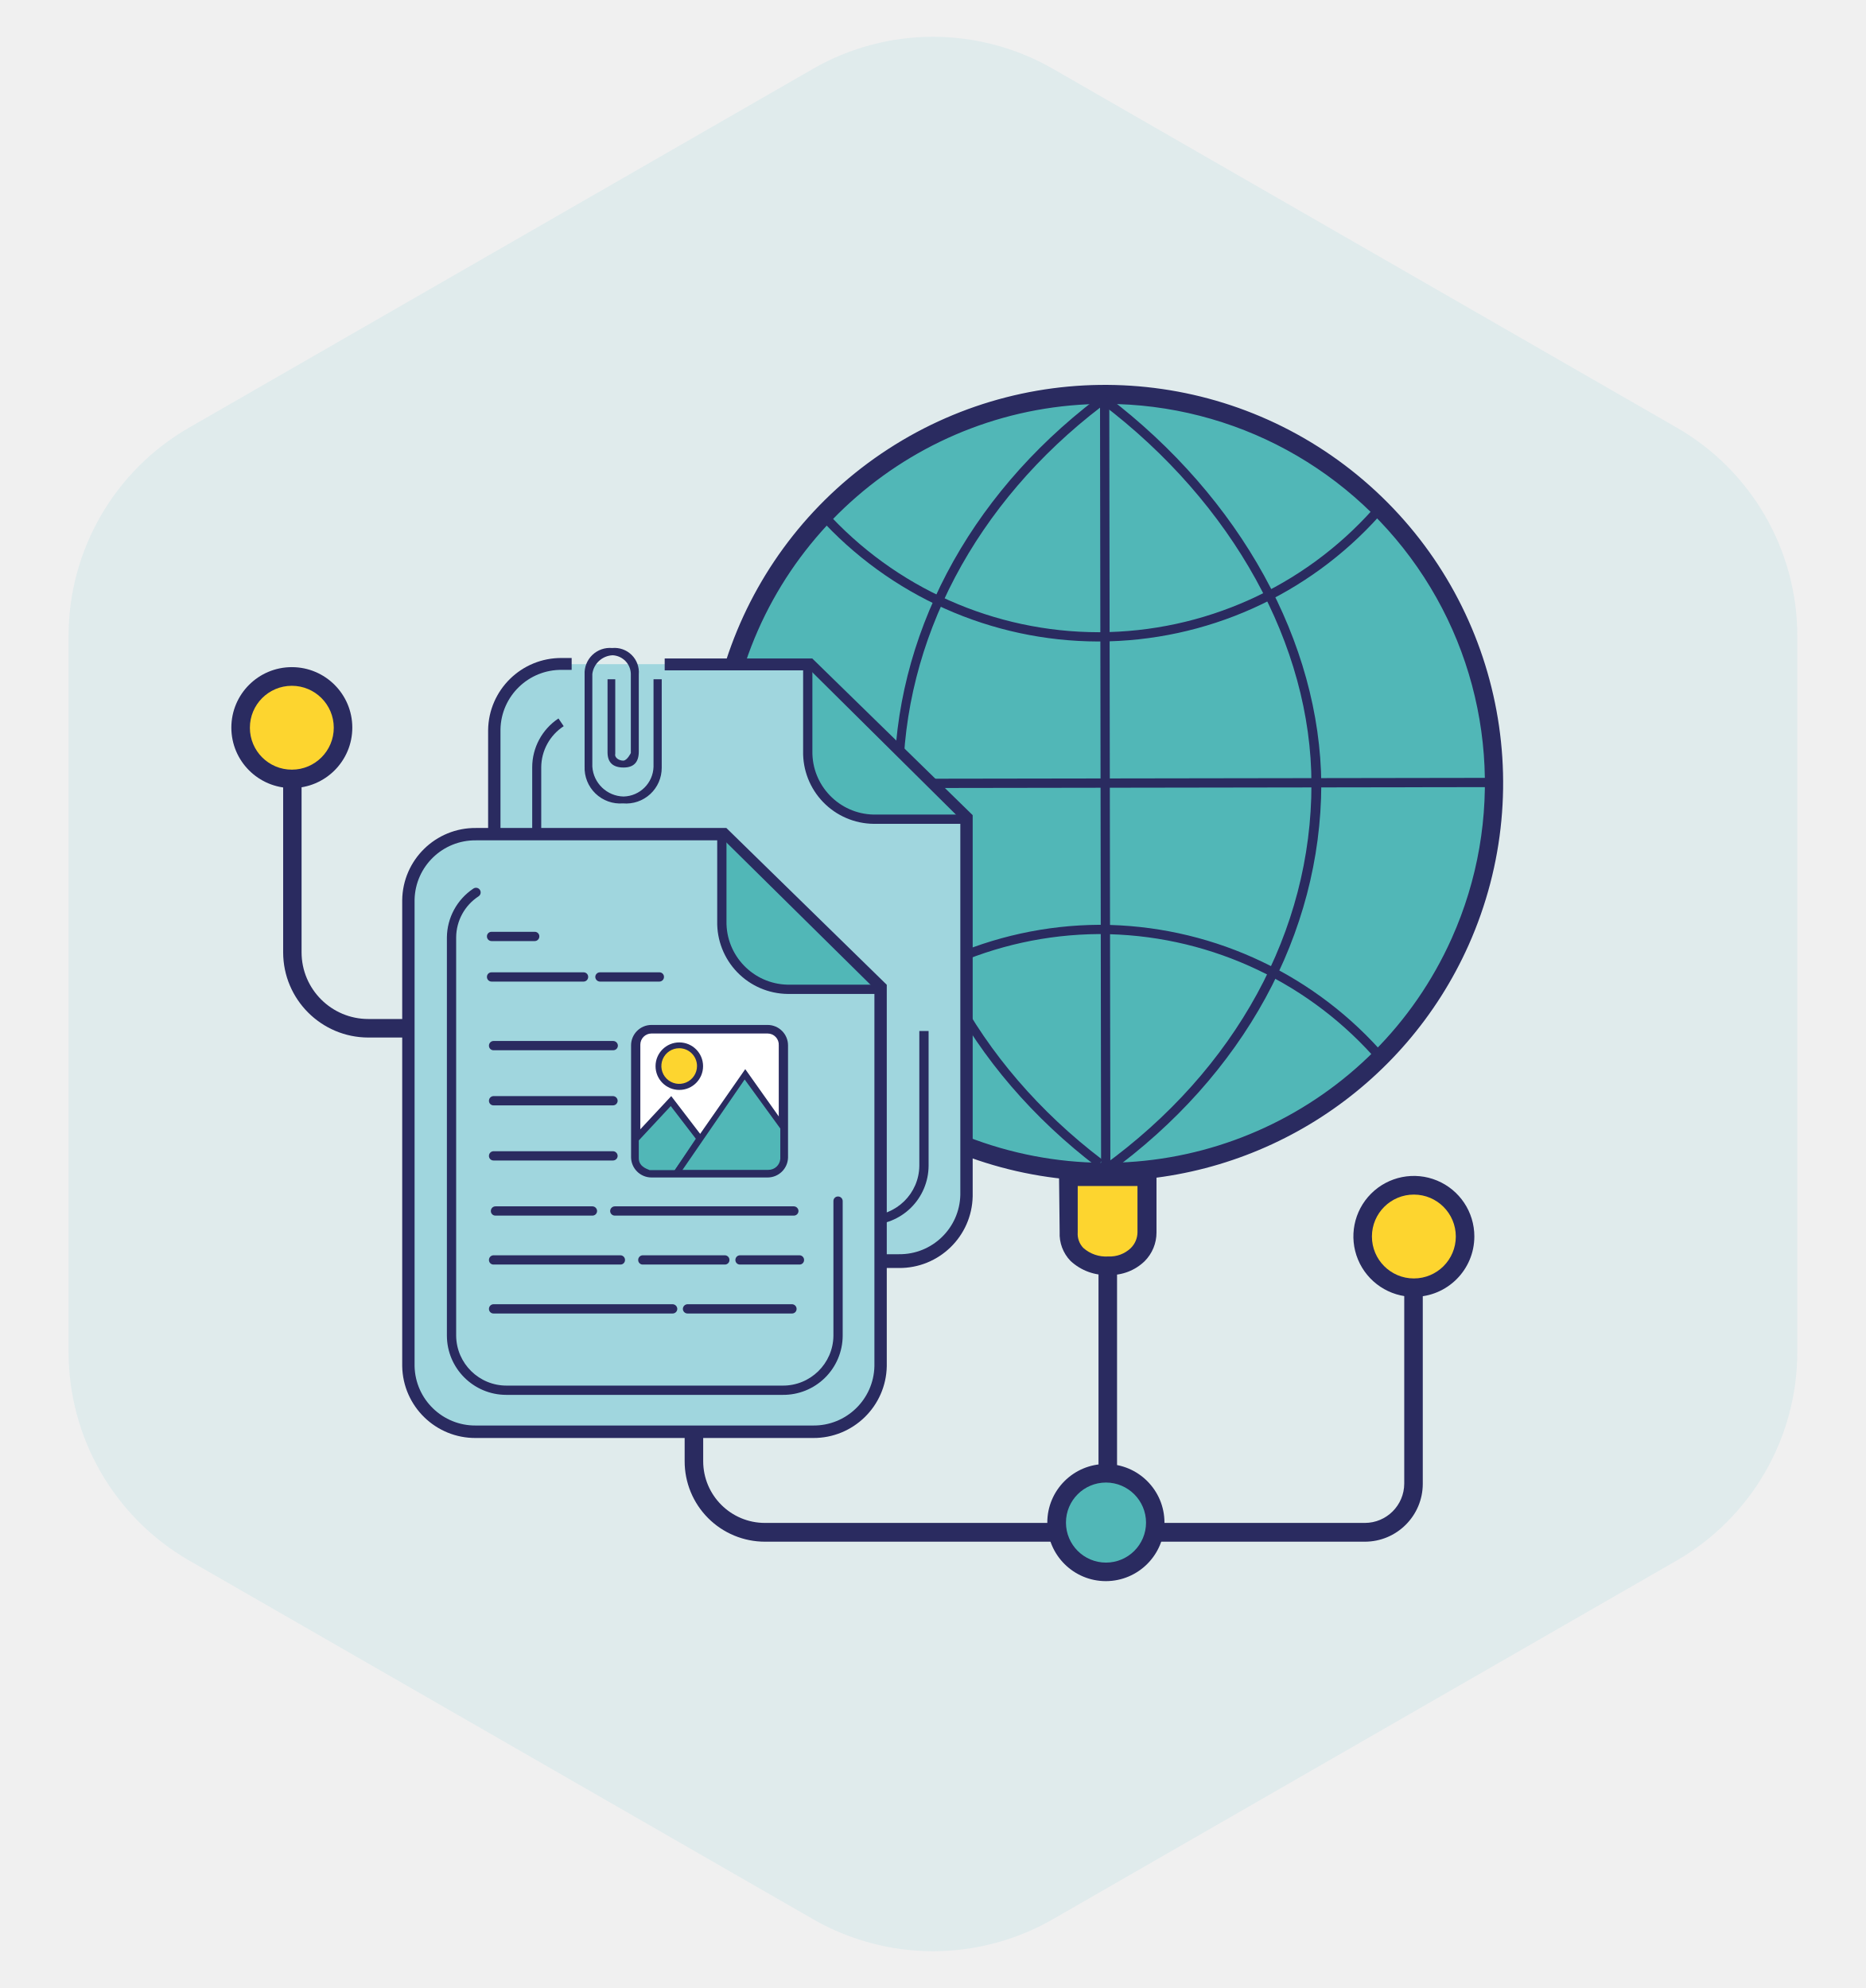
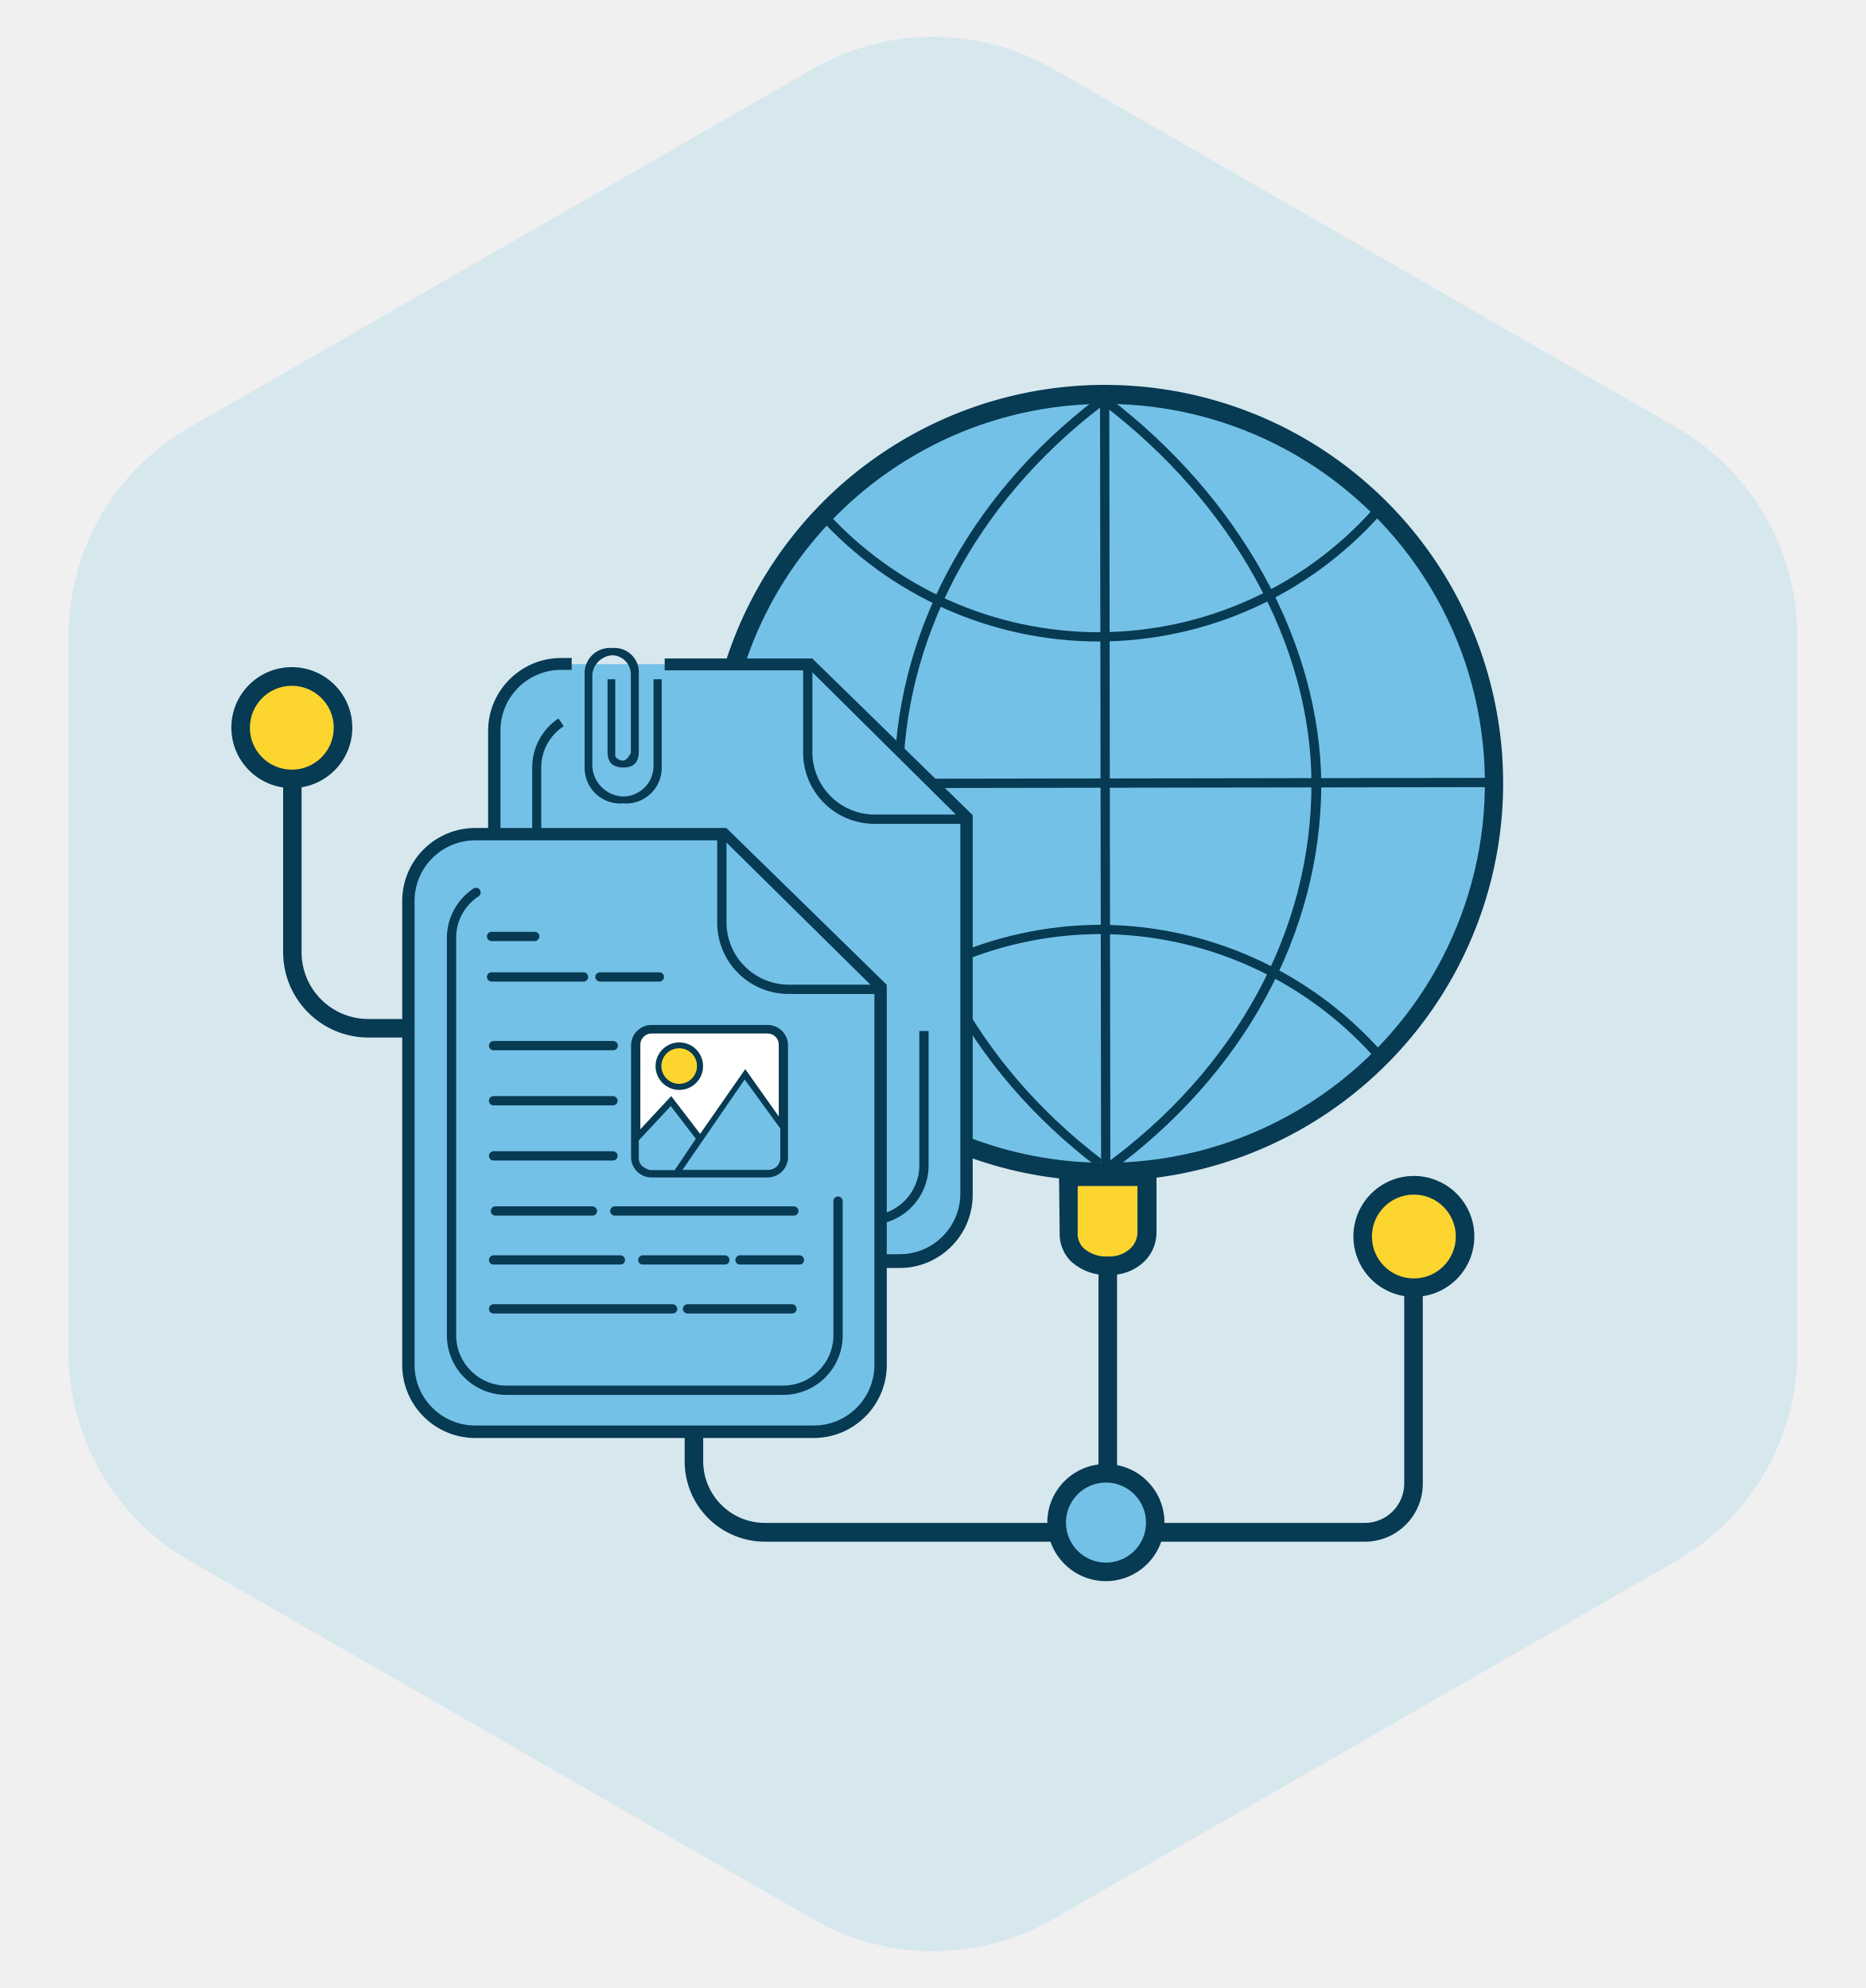
<svg xmlns="http://www.w3.org/2000/svg" viewBox="0 0 157.03 167.35">
  <defs>
-     <style>.web_svg__cls-5{fill:#a0d6de}.web_svg__cls-2{fill:#51b7b7}.web_svg__cls-3{fill:#2a2b60}.web_svg__cls-4{fill:#fdd52f}</style>
+     <style>.web_svg__cls-5{fill:#74C1E7}.web_svg__cls-2{fill:#74C1E7}.web_svg__cls-3{fill:#073A53}.web_svg__cls-4{fill:#fdd52f}</style>
  </defs>
  <g id="first_group">
-     <path id="web_svg___g_" data-name="&lt;g&gt;" d="M151.26 113.81V53.54A20.24 20.24 0 0 0 141.12 36L88.61 5.79a20.25 20.25 0 0 0-20.18 0L15.91 36A20.24 20.24 0 0 0 5.77 53.54v60.27a20.27 20.27 0 0 0 10.14 17.55l52.52 30.2a20.25 20.25 0 0 0 20.18 0l52.51-30.2a20.27 20.27 0 0 0 10.14-17.55z" opacity=".2" fill="#a0d6de" />
+     <path id="web_svg___g_" data-name="&lt;g&gt;" d="M151.26 113.81V53.54A20.24 20.24 0 0 0 141.12 36L88.61 5.79a20.25 20.25 0 0 0-20.18 0L15.91 36A20.24 20.24 0 0 0 5.77 53.54v60.27a20.27 20.27 0 0 0 10.14 17.55l52.52 30.2a20.25 20.25 0 0 0 20.18 0l52.51-30.2a20.27 20.27 0 0 0 10.14-17.55z" opacity=".2" fill="#74C1E7" />
    <g id="web_svg__icon">
      <circle class="web_svg__cls-2" cx="93.01" cy="65.91" r="32.71" />
      <path class="web_svg__cls-3" d="M93 99.42a33.51 33.51 0 1 1 30.6-19.87A33.54 33.54 0 0 1 93 99.42zM93.05 34a31.94 31.94 0 1 0 29.12 45 31.93 31.93 0 0 0-29.12-45z" />
      <path class="web_svg__cls-3" transform="rotate(-.08 93.06 64.523)" d="M92.62 33.2h.78v65.78h-.78z" />
      <path class="web_svg__cls-3" d="M60.3 66.36l-.01-.78 64.93-.1v.78l-64.92.1zM69.54 89l-.54-.56a31.82 31.82 0 0 1 23.52-10.59h.06a31.81 31.81 0 0 1 23.54 10.5l-.58.52a31 31 0 0 0-23-10.24h-.06A31 31 0 0 0 69.54 89zM92.42 54a31.78 31.78 0 0 1-23.54-10.5l.58-.52a31 31 0 0 0 23 10.24h.06a31 31 0 0 0 23-10.32l.58.52A31.78 31.78 0 0 1 92.48 54z" />
      <path class="web_svg__cls-3" d="M93.28 98.77l-.46-.63C104 90.05 110.39 78.33 110.37 66c0-11.67-6.62-23.64-17.64-32l.47-.62c11.22 8.54 17.92 20.74 18 32.65-.03 12.56-6.54 24.5-17.92 32.74z" />
      <path class="web_svg__cls-3" d="M92.35 98.25C81.51 90 75.28 78.23 75.26 65.94s6.16-24.09 17-32.37l.48.62C82.09 42.32 76 53.89 76 65.94s6.14 23.59 16.78 31.69zM92.45 102.43h1.56V129h-1.56z" />
      <path class="web_svg__cls-3" d="M114.86 129.78H64.38a6.76 6.76 0 0 1-6.76-6.78V87.34H31a7.18 7.18 0 0 1-7.17-7.17V62.65h1.55v17.52A5.62 5.62 0 0 0 31 85.78h28.18V123a5.2 5.2 0 0 0 5.2 5.2h50.48a3.32 3.32 0 0 0 3.32-3.31v-17.17h1.56v17.19a4.88 4.88 0 0 1-4.88 4.87z" />
      <circle class="web_svg__cls-2" cx="93.08" cy="128.17" r="4.15" />
      <path class="web_svg__cls-3" d="M93.08 133.1a4.93 4.93 0 1 1 4.92-4.93 4.94 4.94 0 0 1-4.92 4.93zm0-8.3a3.37 3.37 0 1 0 3.37 3.37 3.38 3.38 0 0 0-3.37-3.37z" />
      <path class="web_svg__cls-4" d="M89.91 99.06v4.68c0 1.68 1.3 2.81 3.36 2.81a3 3 0 0 0 3.23-2.8v-4.69z" />
      <path class="web_svg__cls-3" d="M93.32 107.33a4.44 4.44 0 0 1-3.23-1.19 3.27 3.27 0 0 1-.91-2.42l-.06-5.43h8.21v5.46a3.41 3.41 0 0 1-1 2.42 4.14 4.14 0 0 1-3.01 1.16zm-2.62-7.49v3.89a1.71 1.71 0 0 0 .47 1.32 2.88 2.88 0 0 0 2.11.72 2.56 2.56 0 0 0 1.88-.7 1.89 1.89 0 0 0 .57-1.32v-3.91z" />
      <circle class="web_svg__cls-4" cx="118.96" cy="104.09" r="4.31" />
      <path class="web_svg__cls-3" d="M119 109.17a5.09 5.09 0 1 1 5.08-5.08 5.09 5.09 0 0 1-5.08 5.08zm0-8.61a3.53 3.53 0 1 0 3.52 3.53 3.53 3.53 0 0 0-3.52-3.53z" />
      <path class="web_svg__cls-5" d="M48.11 55.91h-.82a5.64 5.64 0 0 0-5.69 5.56v39.19a5.64 5.64 0 0 0 5.69 5.56h28.36a5.64 5.64 0 0 0 5.69-5.56V68.8L68.15 55.91H55.93" />
      <path class="web_svg__cls-3" d="M75.65 106.74H47.29a6.15 6.15 0 0 1-6.21-6.08V61.47a6.15 6.15 0 0 1 6.21-6.08h.82v1h-.82a5.11 5.11 0 0 0-5.17 5v39.19a5.11 5.11 0 0 0 5.17 5h28.36a5.11 5.11 0 0 0 5.17-5V69L67.94 56.43h-12v-1h12.42l13.5 13.19v32.08a6.16 6.16 0 0 1-6.21 6.04z" />
      <path class="web_svg__cls-2" d="M68 56.23v7A5.66 5.66 0 0 0 73.52 69h7.36" />
      <path class="web_svg__cls-3" d="M80.88 69.35h-7.36a6 6 0 0 1-5.93-6.13v-7h.78v7a5.26 5.26 0 0 0 5.15 5.35h7.36zM73.09 103.11H49.84a5 5 0 0 1-5.05-5V64.6A4.94 4.94 0 0 1 47 60.48l.44.65a4.16 4.16 0 0 0-1.89 3.47v33.54a4.24 4.24 0 0 0 4.27 4.19h23.27a4.24 4.24 0 0 0 4.28-4.19V86.79h.78v11.35a5 5 0 0 1-5.06 4.97z" />
      <path class="web_svg__cls-3" d="M55 57.18v7.37a2.58 2.58 0 0 1-2.52 2.5 2.69 2.69 0 0 1-2.63-2.52v-7.79a1.8 1.8 0 0 1 1.71-1.58 1.61 1.61 0 0 1 1.53 1.56v6.67s-.31.64-.64.64-.75-.23-.67-.58v-6.27h-.65v6.15c0 .88.48 1.28 1.35 1.28s1.28-.46 1.28-1.34v-6.5a2.05 2.05 0 0 0-2.24-2.22 2.13 2.13 0 0 0-2.32 2.24v7.72a3 3 0 0 0 3.23 3.12 3 3 0 0 0 3.26-3v-7.45z" />
      <circle class="web_svg__cls-4" cx="24.56" cy="61.25" r="4.31" />
      <path class="web_svg__cls-3" d="M24.56 66.34a5.09 5.09 0 1 1 5.09-5.09 5.09 5.09 0 0 1-5.09 5.09zm0-8.61a3.53 3.53 0 1 0 3.53 3.52 3.53 3.53 0 0 0-3.53-3.52z" />
      <path class="web_svg__cls-5" d="M48.7 70.22h12.22l13.19 12.9V115a5.64 5.64 0 0 1-5.69 5.56H40.06a5.64 5.64 0 0 1-5.69-5.56V75.78a5.65 5.65 0 0 1 5.69-5.56h8.64z" />
      <path class="web_svg__cls-3" d="M68.42 121.05H40.06a6.15 6.15 0 0 1-6.21-6.05V75.78a6.15 6.15 0 0 1 6.21-6.08h21.07l13.5 13.2V115a6.16 6.16 0 0 1-6.21 6.05zM40.06 70.74a5.11 5.11 0 0 0-5.17 5V115a5.11 5.11 0 0 0 5.17 5h28.36a5.11 5.11 0 0 0 5.17-5V83.34l-12.88-12.6z" />
      <path class="web_svg__cls-2" d="M60.75 70.54v7a5.66 5.66 0 0 0 5.54 5.74h7.36" />
      <path class="web_svg__cls-3" d="M73.65 83.67h-7.36a6 6 0 0 1-5.93-6.13v-7h.78v7a5.26 5.26 0 0 0 5.15 5.35h7.36zM65.86 117.42H42.61a5 5 0 0 1-5-5V78.91a5 5 0 0 1 2.23-4.11.39.39 0 1 1 .44.65 4.16 4.16 0 0 0-1.89 3.46v33.54a4.24 4.24 0 0 0 4.27 4.19h23.2a4.24 4.24 0 0 0 4.28-4.19v-11.34a.38.38 0 0 1 .39-.39.39.39 0 0 1 .39.39v11.34a5 5 0 0 1-5.06 4.97z" />
      <path class="web_svg__cls-3" d="M51.59 97.69H41.54a.38.38 0 0 1-.39-.39.39.39 0 0 1 .39-.39h10.05a.4.4 0 0 1 .39.39.39.39 0 0 1-.39.39zM49.86 102.33H41.7a.38.38 0 0 1-.39-.39.39.39 0 0 1 .39-.39h8.16a.4.4 0 0 1 .39.39.39.39 0 0 1-.39.39zM66.81 102.33H51.74a.39.39 0 0 1-.39-.39.4.4 0 0 1 .39-.39h15.07a.4.4 0 0 1 .39.39.39.39 0 0 1-.39.39zM61 106.45h-6.9a.38.38 0 0 1-.39-.39.39.39 0 0 1 .39-.39H61a.39.39 0 0 1 .39.39.38.38 0 0 1-.39.39zM67.28 106.45h-5a.38.38 0 0 1-.39-.39.39.39 0 0 1 .39-.39h5a.39.39 0 0 1 .39.39.38.38 0 0 1-.39.39zM52.21 106.45H41.54a.38.38 0 0 1-.39-.39.39.39 0 0 1 .39-.39h10.67a.39.39 0 0 1 .39.39.38.38 0 0 1-.39.39zM66.65 110.57h-8.79a.39.39 0 0 1-.39-.39.4.4 0 0 1 .39-.39h8.79a.39.39 0 0 1 .39.39.38.38 0 0 1-.39.39zM56.61 110.57H41.54a.38.38 0 0 1-.39-.39.39.39 0 0 1 .39-.39h15.07a.4.4 0 0 1 .39.39.39.39 0 0 1-.39.39zM51.59 93.05H41.54a.38.38 0 0 1-.39-.39.39.39 0 0 1 .39-.39h10.05a.4.4 0 0 1 .39.39.39.39 0 0 1-.39.39zM51.59 88.41H41.54a.38.38 0 0 1-.39-.39.39.39 0 0 1 .39-.39h10.05A.4.4 0 0 1 52 88a.39.39 0 0 1-.41.41z" />
      <rect x="53.5" y="86.62" width="12.43" height="12.11" rx="1.27" ry="1.27" fill="#fff" />
      <path class="web_svg__cls-3" d="M64.6 99.12h-9.78a1.72 1.72 0 0 1-1.71-1.71V88a1.72 1.72 0 0 1 1.71-1.72h9.78A1.72 1.72 0 0 1 66.32 88v9.46a1.72 1.72 0 0 1-1.72 1.66zM54.82 87a.94.94 0 0 0-.93.94v9.46a.93.93 0 0 0 .93.93h9.78a.94.94 0 0 0 .94-.93V88a.94.94 0 0 0-.94-1z" />
      <circle class="web_svg__cls-4" cx="57.17" cy="89.73" r="1.75" />
      <path class="web_svg__cls-3" d="M57.17 91.75a2 2 0 1 1 2-2 2 2 0 0 1-2 2zm0-3.51a1.5 1.5 0 1 0 1.49 1.49 1.5 1.5 0 0 0-1.49-1.49z" />
      <path class="web_svg__cls-2" d="M53.5 95.86l3-3.19 2.41 3.15-2 2.91H54.6s-1.12-.18-1.12-1.21z" />
      <path class="web_svg__cls-3" d="M57.06 99h-2.44a1.54 1.54 0 0 1-1.38-1.47v-1.77l3.25-3.49 2.71 3.54zm-3.3-3v1.5c0 .79.87.94.9 1h2.13l1.77-2.64-2.11-2.75z" />
      <path class="web_svg__cls-2" d="M65.89 94.87l-3.17-4.44-5.72 8.3h7.72a1.23 1.23 0 0 0 1.26-1.19v-2.66z" />
      <path class="web_svg__cls-3" d="M64.67 99h-8.22l6.27-9L66 94.63h.16v2.89A1.49 1.49 0 0 1 64.67 99zm-7.23-.52h7.23a1 1 0 0 0 1-.93V95l-3-4.13zM55.49 82.63h-5a.4.4 0 0 1-.39-.39.39.39 0 0 1 .39-.39h5a.38.38 0 0 1 .39.39.39.39 0 0 1-.39.39zM45 79.22h-3.63a.39.39 0 0 1-.39-.39.38.38 0 0 1 .39-.39H45a.38.38 0 0 1 .39.39.39.39 0 0 1-.39.39zM49.11 82.63h-7.74a.39.39 0 0 1-.39-.39.38.38 0 0 1 .39-.39h7.74a.38.38 0 0 1 .39.39.39.39 0 0 1-.39.39z" />
    </g>
  </g>
</svg>
